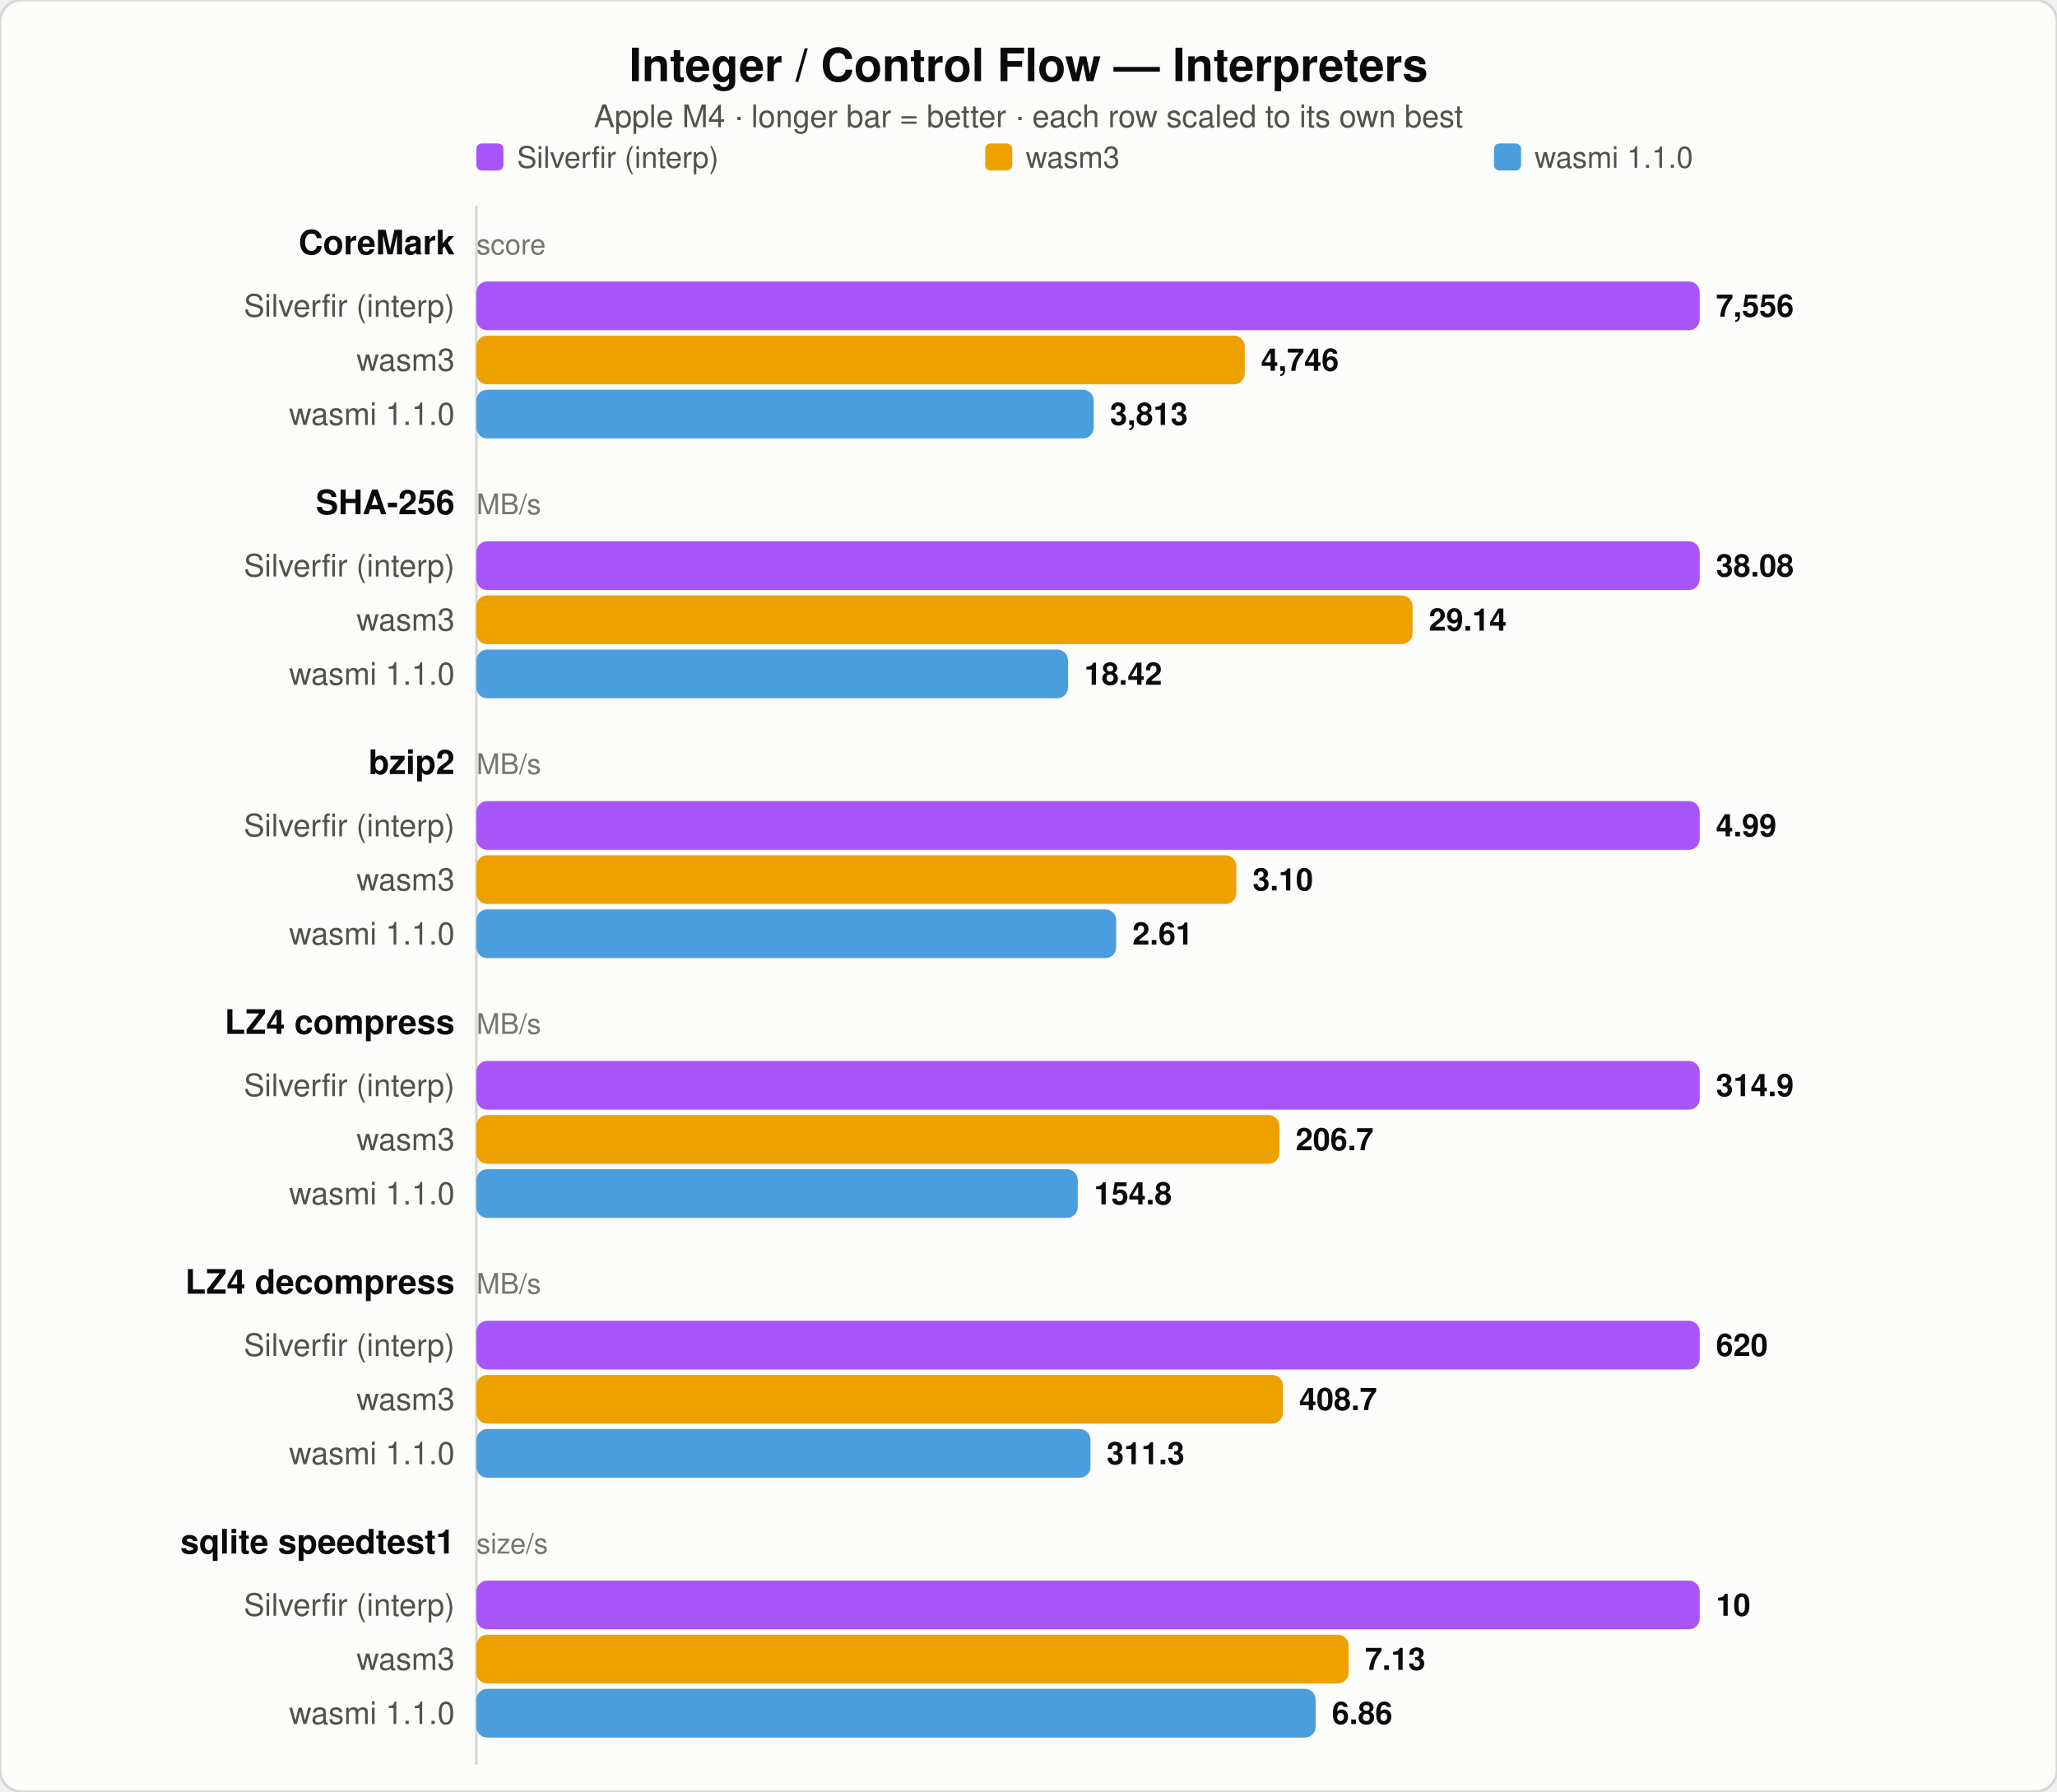
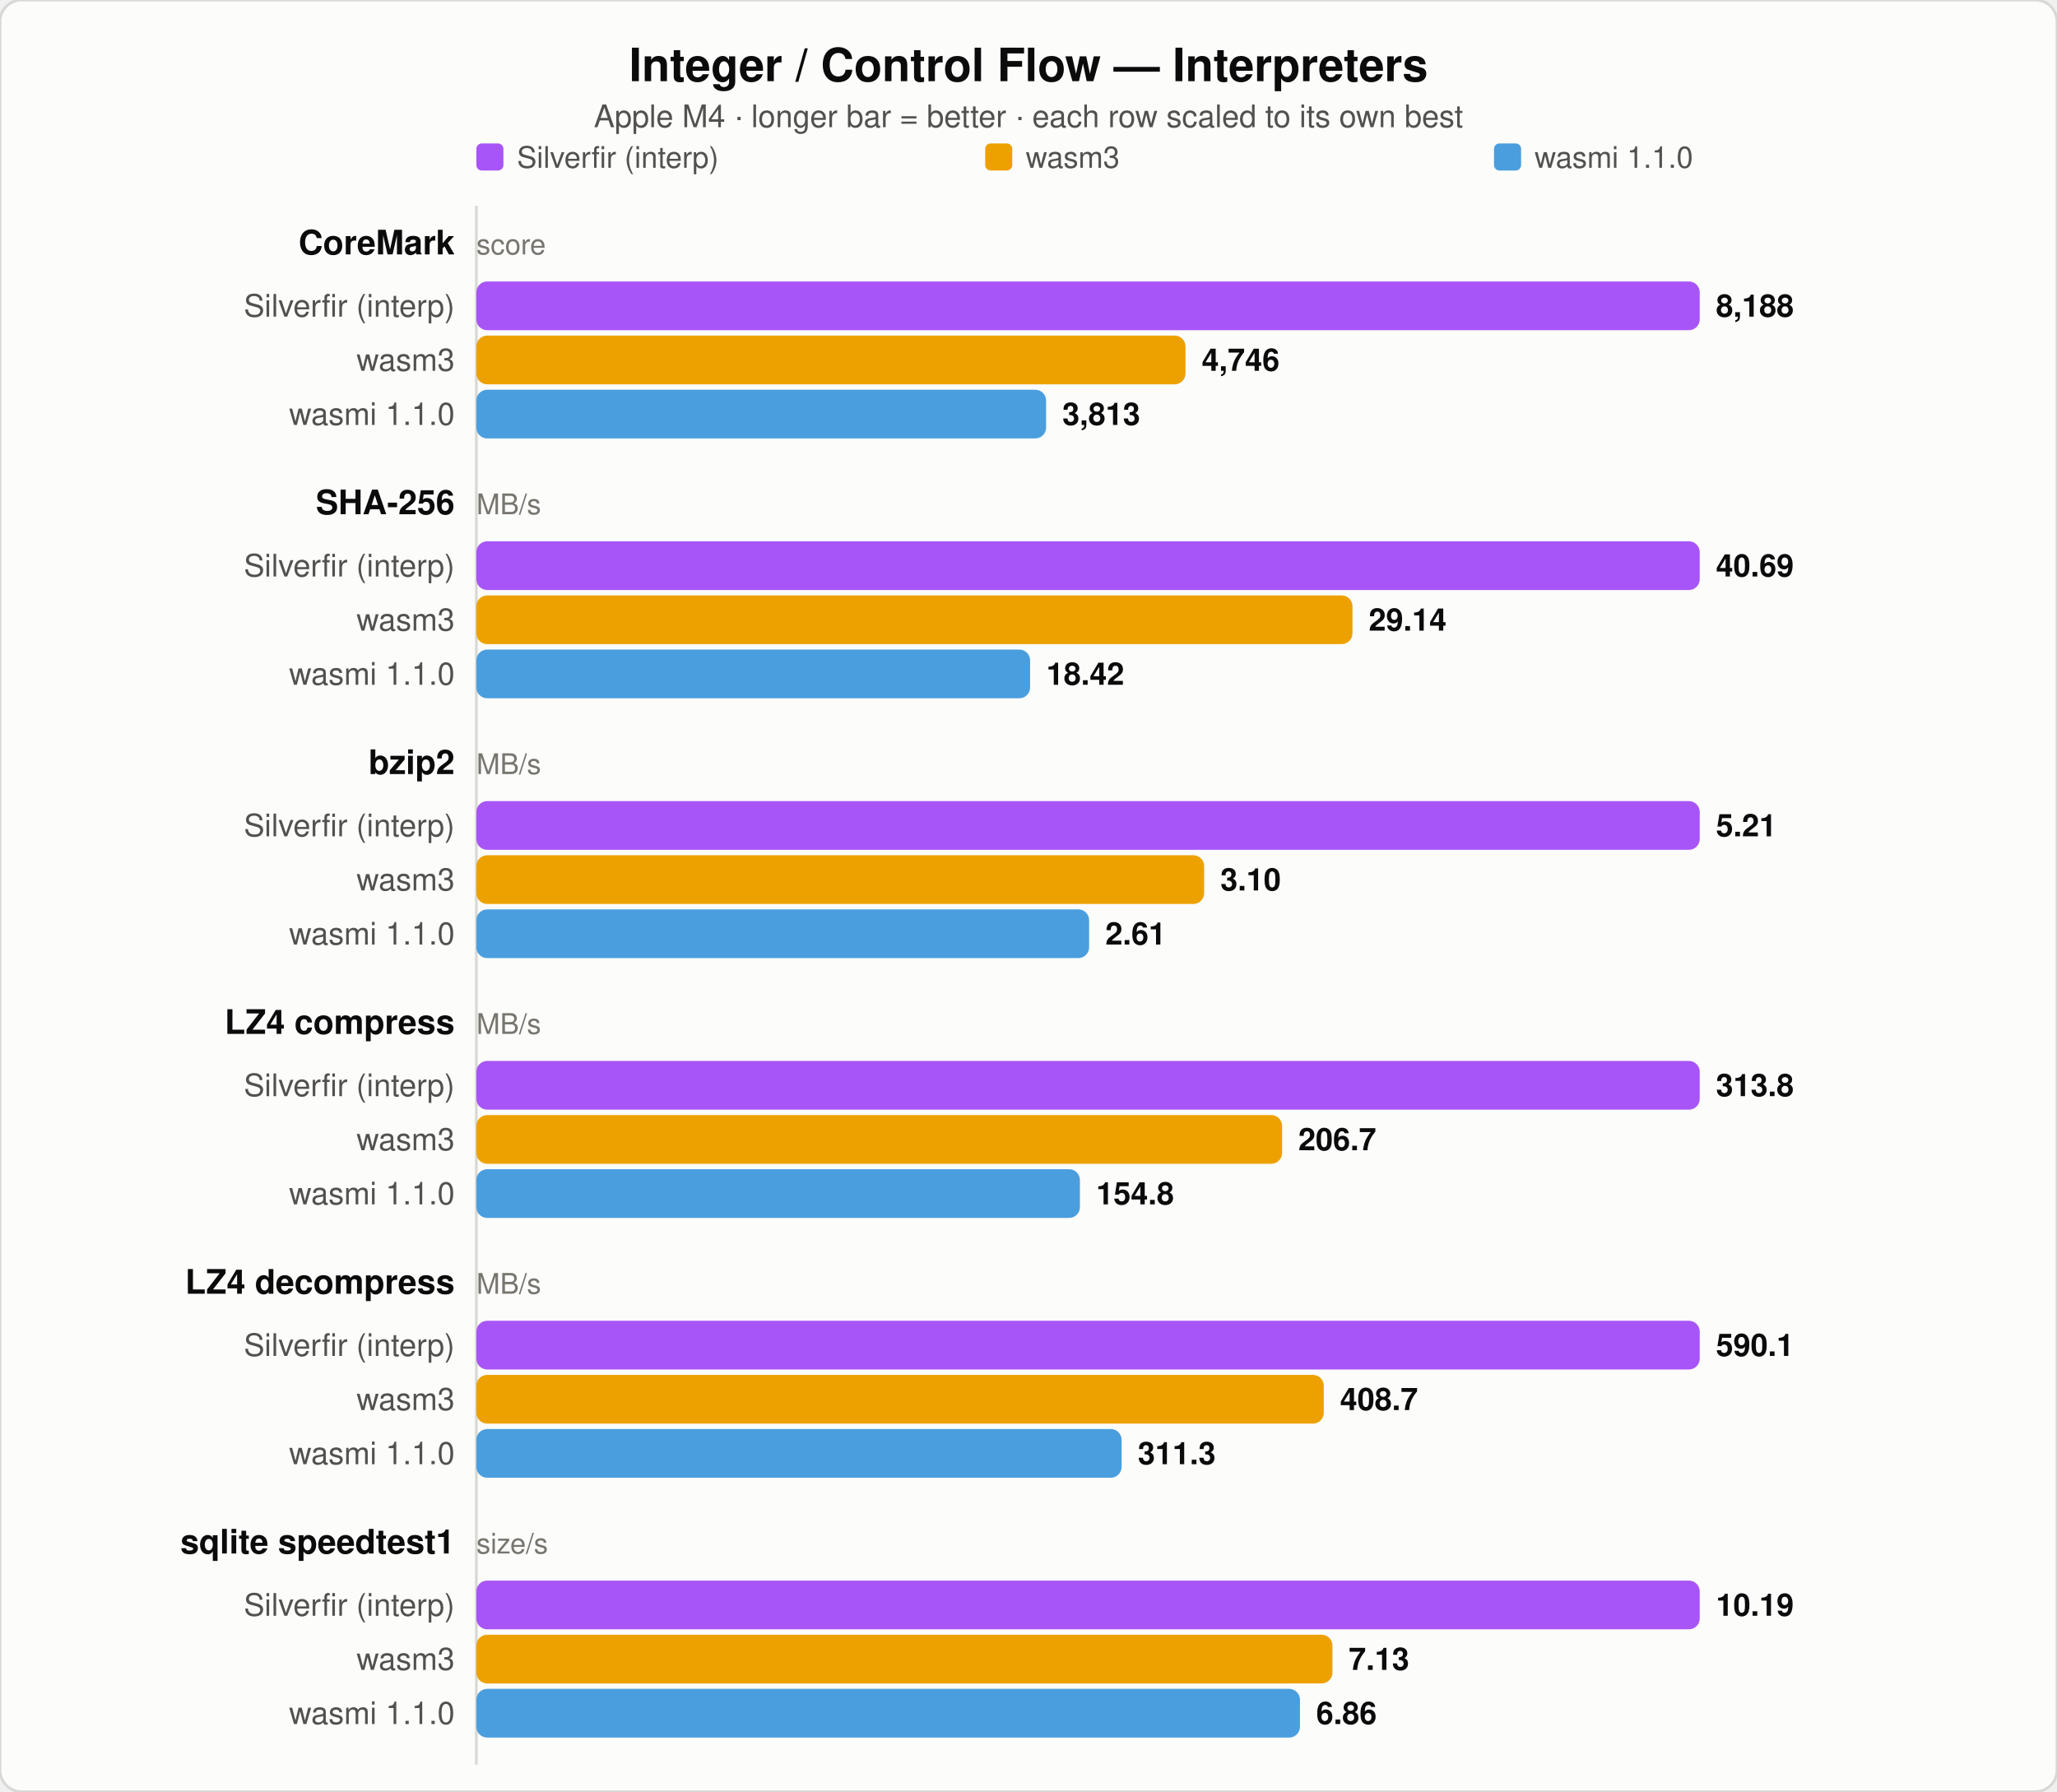
<svg xmlns="http://www.w3.org/2000/svg" role="img" viewBox="0 0 760 662" width="760" height="662">
  <style>
    text     { font-family: -apple-system, "Segoe UI", Helvetica, Arial, sans-serif; }
    .surface { fill: #fcfcfb; stroke: #d8d8d4; }
    .title   { fill: #0b0b0b; font-size: 17px; font-weight: 600; }
    .sub     { fill: #52514e; font-size: 11.5px; }
    .metric  { fill: #0b0b0b; font-size: 12.5px; font-weight: 600; }
    .unit    { fill: #77756e; font-size: 10.5px; }
    .note    { fill: #77756e; font-size: 10px; font-style: italic; }
    .name    { fill: #52514e; font-size: 11.5px; }
    .legend  { fill: #52514e; font-size: 11px; }
    .val     { fill: #0b0b0b; font-size: 11.5px; font-weight: 600; }
    .rule    { stroke: #e4e4e0; stroke-width: 1; stroke-dasharray: 2 3; }
    .axis    { stroke: #d8d8d4; stroke-width: 1; }
    .s-sf { fill: #7c3aed; }
    .s-cl { fill: #eb6834; }
    .s-v8 { fill: #1baf7a; }
    .s-wn { fill: #b02a8f; }
    .s-si { fill: #a855f7; }
    .s-w3 { fill: #eda100; }
    .s-wi { fill: #4a9ede; }
    @media (prefers-color-scheme: dark) {
      .surface { fill: #1a1a19; stroke: #3a3a37; }
      .title, .metric { fill: #ffffff; }
      .sub, .name, .legend { fill: #c3c2b7; }
      .val     { fill: #ffffff; }
      .unit, .note { fill: #96958c; }
      .rule    { stroke: #3a3a37; }
      .axis    { stroke: #3a3a37; }
      .s-sf { fill: #8b5cf6; }
      .s-cl { fill: #d95926; }
      .s-v8 { fill: #199e70; }
      .s-wn { fill: #c13a9d; }
      .s-si { fill: #9085e9; }
      .s-w3 { fill: #c98500; }
      .s-wi { fill: #3987e5; }
    }
  </style>
  <rect class="surface" width="760" height="662" rx="8" ry="8" stroke-width="1" />
  <text class="title" x="380" y="30" text-anchor="middle">Integer / Control Flow — Interpreters</text>
  <text class="sub" x="380" y="47" text-anchor="middle">Apple M4 · longer bar = better · each row scaled to its own best</text>
  <rect class="s-si" x="176.0" y="53" width="10" height="10" rx="2" />
  <text class="legend" x="191.0" y="62">Silverfir (interp)</text>
  <rect class="s-w3" x="364.0" y="53" width="10" height="10" rx="2" />
  <text class="legend" x="379.0" y="62">wasm3</text>
  <rect class="s-wi" x="552.0" y="53" width="10" height="10" rx="2" />
  <text class="legend" x="567.0" y="62">wasmi 1.1.0</text>
  <line class="axis" x1="176" y1="76" x2="176" y2="652" />
  <text class="metric" x="168" y="94" text-anchor="end">CoreMark</text>
  <text class="unit" x="176" y="94">score</text>
  <text class="name" x="168" y="117" text-anchor="end">Silverfir (interp)</text>
  <rect class="s-si" x="176" y="104" width="452.0" height="18" rx="4" />
-   <text class="val" x="634.0" y="117">7,556</text>
+   <text class="val" x="634.0" y="117">8,188</text>
  <text class="name" x="168" y="137" text-anchor="end">wasm3</text>
-   <rect class="s-w3" x="176" y="124" width="283.9" height="18" rx="4" />
-   <text class="val" x="465.9" y="137">4,746</text>
+   <rect class="s-w3" x="176" y="124" width="262.0" height="18" rx="4" />
+   <text class="val" x="444.0" y="137">4,746</text>
  <text class="name" x="168" y="157" text-anchor="end">wasmi 1.1.0</text>
-   <rect class="s-wi" x="176" y="144" width="228.1" height="18" rx="4" />
-   <text class="val" x="410.1" y="157">3,813</text>
+   <rect class="s-wi" x="176" y="144" width="210.5" height="18" rx="4" />
+   <text class="val" x="392.5" y="157">3,813</text>
  <text class="metric" x="168" y="190" text-anchor="end">SHA-256</text>
  <text class="unit" x="176" y="190">MB/s</text>
  <text class="name" x="168" y="213" text-anchor="end">Silverfir (interp)</text>
  <rect class="s-si" x="176" y="200" width="452.0" height="18" rx="4" />
-   <text class="val" x="634.0" y="213">38.08</text>
+   <text class="val" x="634.0" y="213">40.69</text>
  <text class="name" x="168" y="233" text-anchor="end">wasm3</text>
-   <rect class="s-w3" x="176" y="220" width="345.9" height="18" rx="4" />
-   <text class="val" x="527.9" y="233">29.14</text>
+   <rect class="s-w3" x="176" y="220" width="323.7" height="18" rx="4" />
+   <text class="val" x="505.7" y="233">29.14</text>
  <text class="name" x="168" y="253" text-anchor="end">wasmi 1.1.0</text>
-   <rect class="s-wi" x="176" y="240" width="218.6" height="18" rx="4" />
-   <text class="val" x="400.6" y="253">18.42</text>
+   <rect class="s-wi" x="176" y="240" width="204.6" height="18" rx="4" />
+   <text class="val" x="386.6" y="253">18.42</text>
  <text class="metric" x="168" y="286" text-anchor="end">bzip2</text>
  <text class="unit" x="176" y="286">MB/s</text>
  <text class="name" x="168" y="309" text-anchor="end">Silverfir (interp)</text>
  <rect class="s-si" x="176" y="296" width="452.0" height="18" rx="4" />
-   <text class="val" x="634.0" y="309">4.99</text>
+   <text class="val" x="634.0" y="309">5.21</text>
  <text class="name" x="168" y="329" text-anchor="end">wasm3</text>
-   <rect class="s-w3" x="176" y="316" width="280.8" height="18" rx="4" />
-   <text class="val" x="462.8" y="329">3.10</text>
+   <rect class="s-w3" x="176" y="316" width="268.9" height="18" rx="4" />
+   <text class="val" x="450.9" y="329">3.10</text>
  <text class="name" x="168" y="349" text-anchor="end">wasmi 1.1.0</text>
-   <rect class="s-wi" x="176" y="336" width="236.4" height="18" rx="4" />
-   <text class="val" x="418.4" y="349">2.61</text>
+   <rect class="s-wi" x="176" y="336" width="226.4" height="18" rx="4" />
+   <text class="val" x="408.4" y="349">2.61</text>
  <text class="metric" x="168" y="382" text-anchor="end">LZ4 compress</text>
  <text class="unit" x="176" y="382">MB/s</text>
  <text class="name" x="168" y="405" text-anchor="end">Silverfir (interp)</text>
  <rect class="s-si" x="176" y="392" width="452.0" height="18" rx="4" />
-   <text class="val" x="634.0" y="405">314.9</text>
+   <text class="val" x="634.0" y="405">313.8</text>
  <text class="name" x="168" y="425" text-anchor="end">wasm3</text>
-   <rect class="s-w3" x="176" y="412" width="296.7" height="18" rx="4" />
-   <text class="val" x="478.7" y="425">206.7</text>
+   <rect class="s-w3" x="176" y="412" width="297.7" height="18" rx="4" />
+   <text class="val" x="479.7" y="425">206.7</text>
  <text class="name" x="168" y="445" text-anchor="end">wasmi 1.1.0</text>
-   <rect class="s-wi" x="176" y="432" width="222.2" height="18" rx="4" />
-   <text class="val" x="404.2" y="445">154.8</text>
+   <rect class="s-wi" x="176" y="432" width="223.0" height="18" rx="4" />
+   <text class="val" x="405.0" y="445">154.8</text>
  <text class="metric" x="168" y="478" text-anchor="end">LZ4 decompress</text>
  <text class="unit" x="176" y="478">MB/s</text>
  <text class="name" x="168" y="501" text-anchor="end">Silverfir (interp)</text>
  <rect class="s-si" x="176" y="488" width="452.0" height="18" rx="4" />
-   <text class="val" x="634.0" y="501">620</text>
+   <text class="val" x="634.0" y="501">590.1</text>
  <text class="name" x="168" y="521" text-anchor="end">wasm3</text>
-   <rect class="s-w3" x="176" y="508" width="298.0" height="18" rx="4" />
-   <text class="val" x="480.0" y="521">408.7</text>
+   <rect class="s-w3" x="176" y="508" width="313.1" height="18" rx="4" />
+   <text class="val" x="495.1" y="521">408.7</text>
  <text class="name" x="168" y="541" text-anchor="end">wasmi 1.1.0</text>
-   <rect class="s-wi" x="176" y="528" width="226.9" height="18" rx="4" />
-   <text class="val" x="408.9" y="541">311.3</text>
+   <rect class="s-wi" x="176" y="528" width="238.4" height="18" rx="4" />
+   <text class="val" x="420.4" y="541">311.3</text>
  <text class="metric" x="168" y="574" text-anchor="end">sqlite speedtest1</text>
  <text class="unit" x="176" y="574">size/s</text>
  <text class="name" x="168" y="597" text-anchor="end">Silverfir (interp)</text>
  <rect class="s-si" x="176" y="584" width="452.0" height="18" rx="4" />
-   <text class="val" x="634.0" y="597">10</text>
+   <text class="val" x="634.0" y="597">10.19</text>
  <text class="name" x="168" y="617" text-anchor="end">wasm3</text>
-   <rect class="s-w3" x="176" y="604" width="322.3" height="18" rx="4" />
-   <text class="val" x="504.3" y="617">7.13</text>
+   <rect class="s-w3" x="176" y="604" width="316.3" height="18" rx="4" />
+   <text class="val" x="498.3" y="617">7.13</text>
  <text class="name" x="168" y="637" text-anchor="end">wasmi 1.1.0</text>
-   <rect class="s-wi" x="176" y="624" width="310.1" height="18" rx="4" />
-   <text class="val" x="492.1" y="637">6.86</text>
+   <rect class="s-wi" x="176" y="624" width="304.3" height="18" rx="4" />
+   <text class="val" x="486.3" y="637">6.86</text>
</svg>
